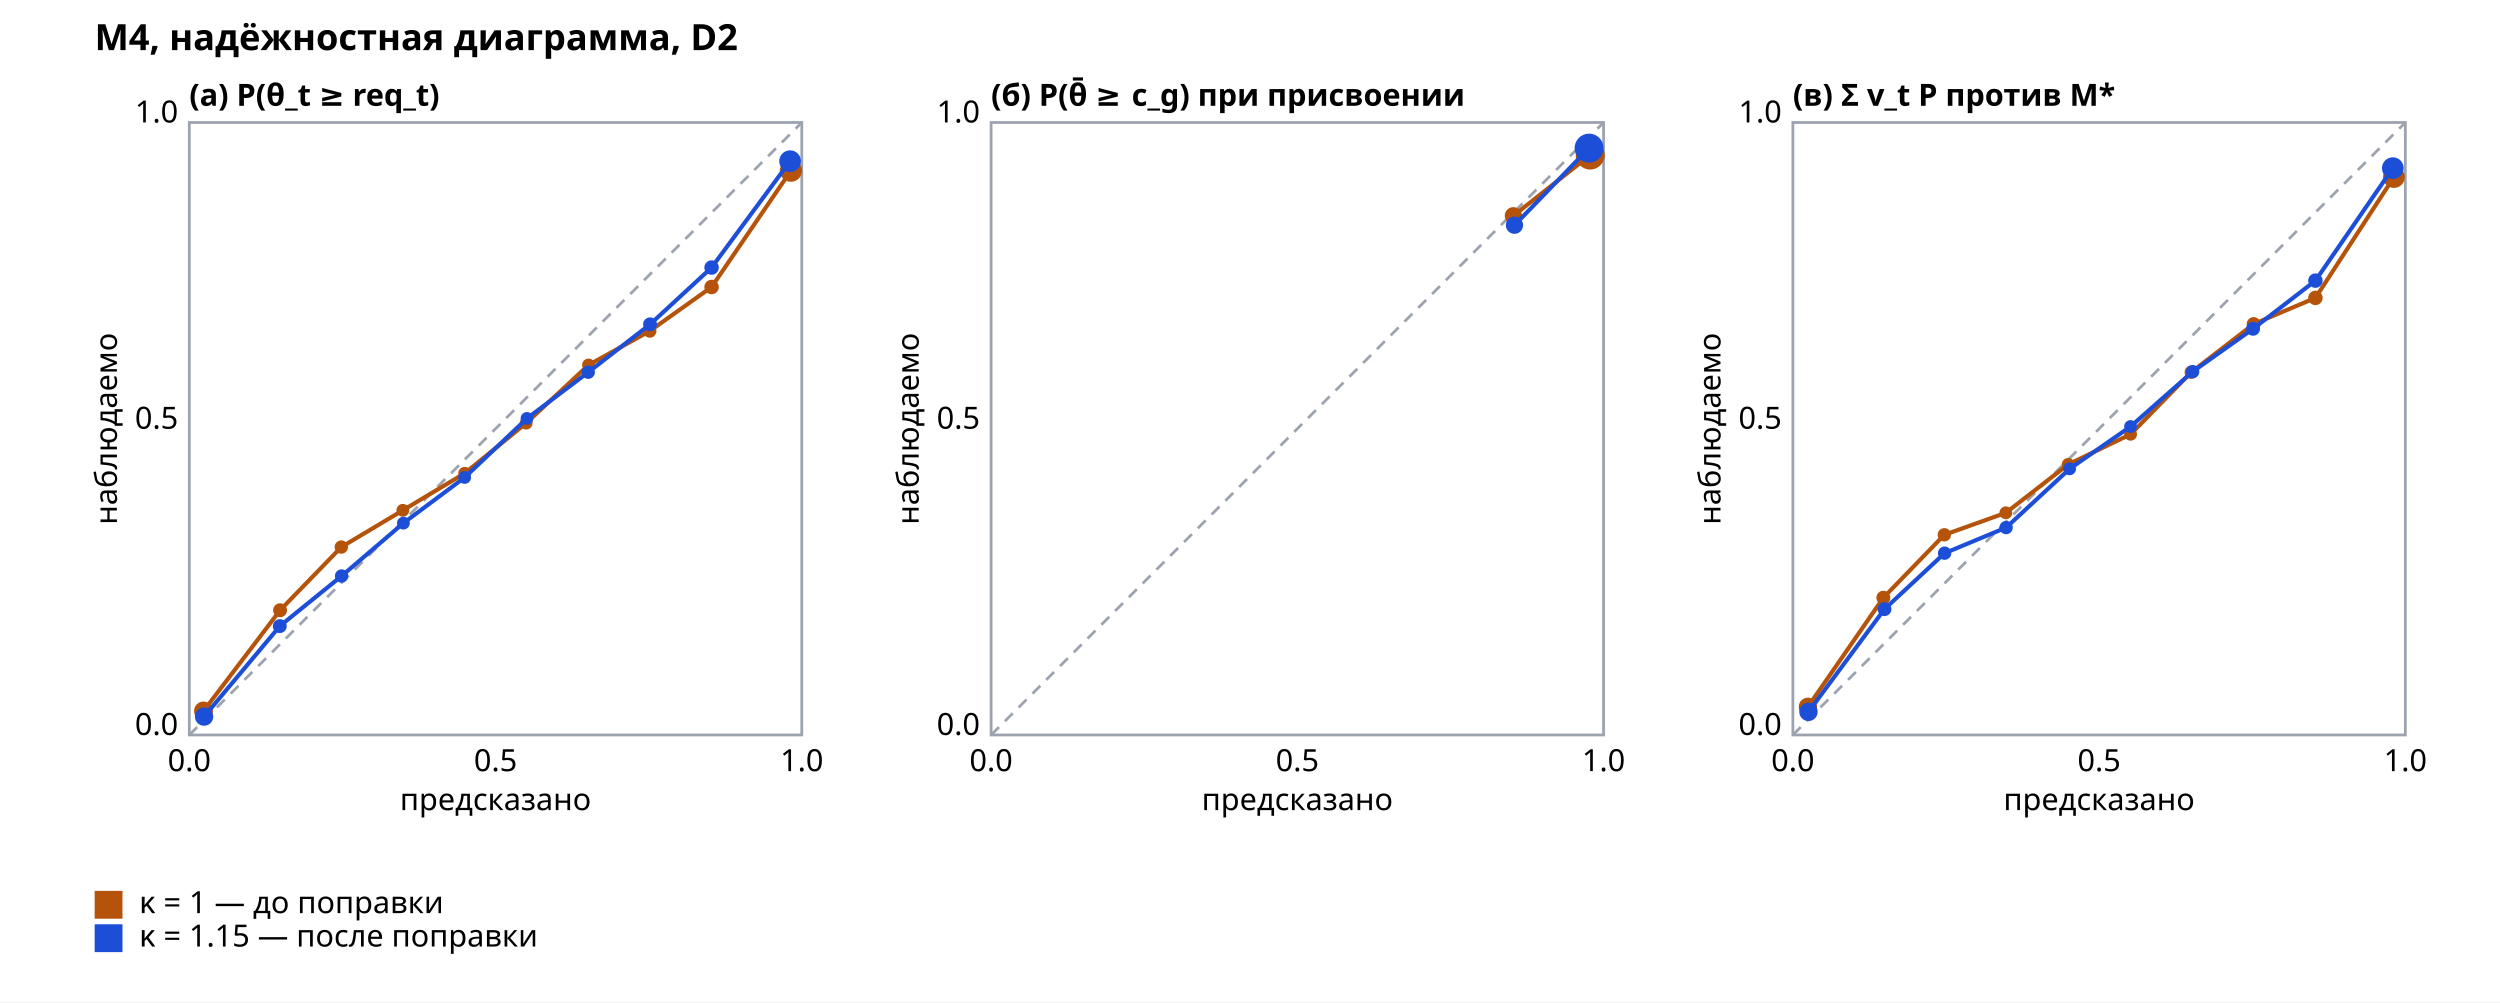
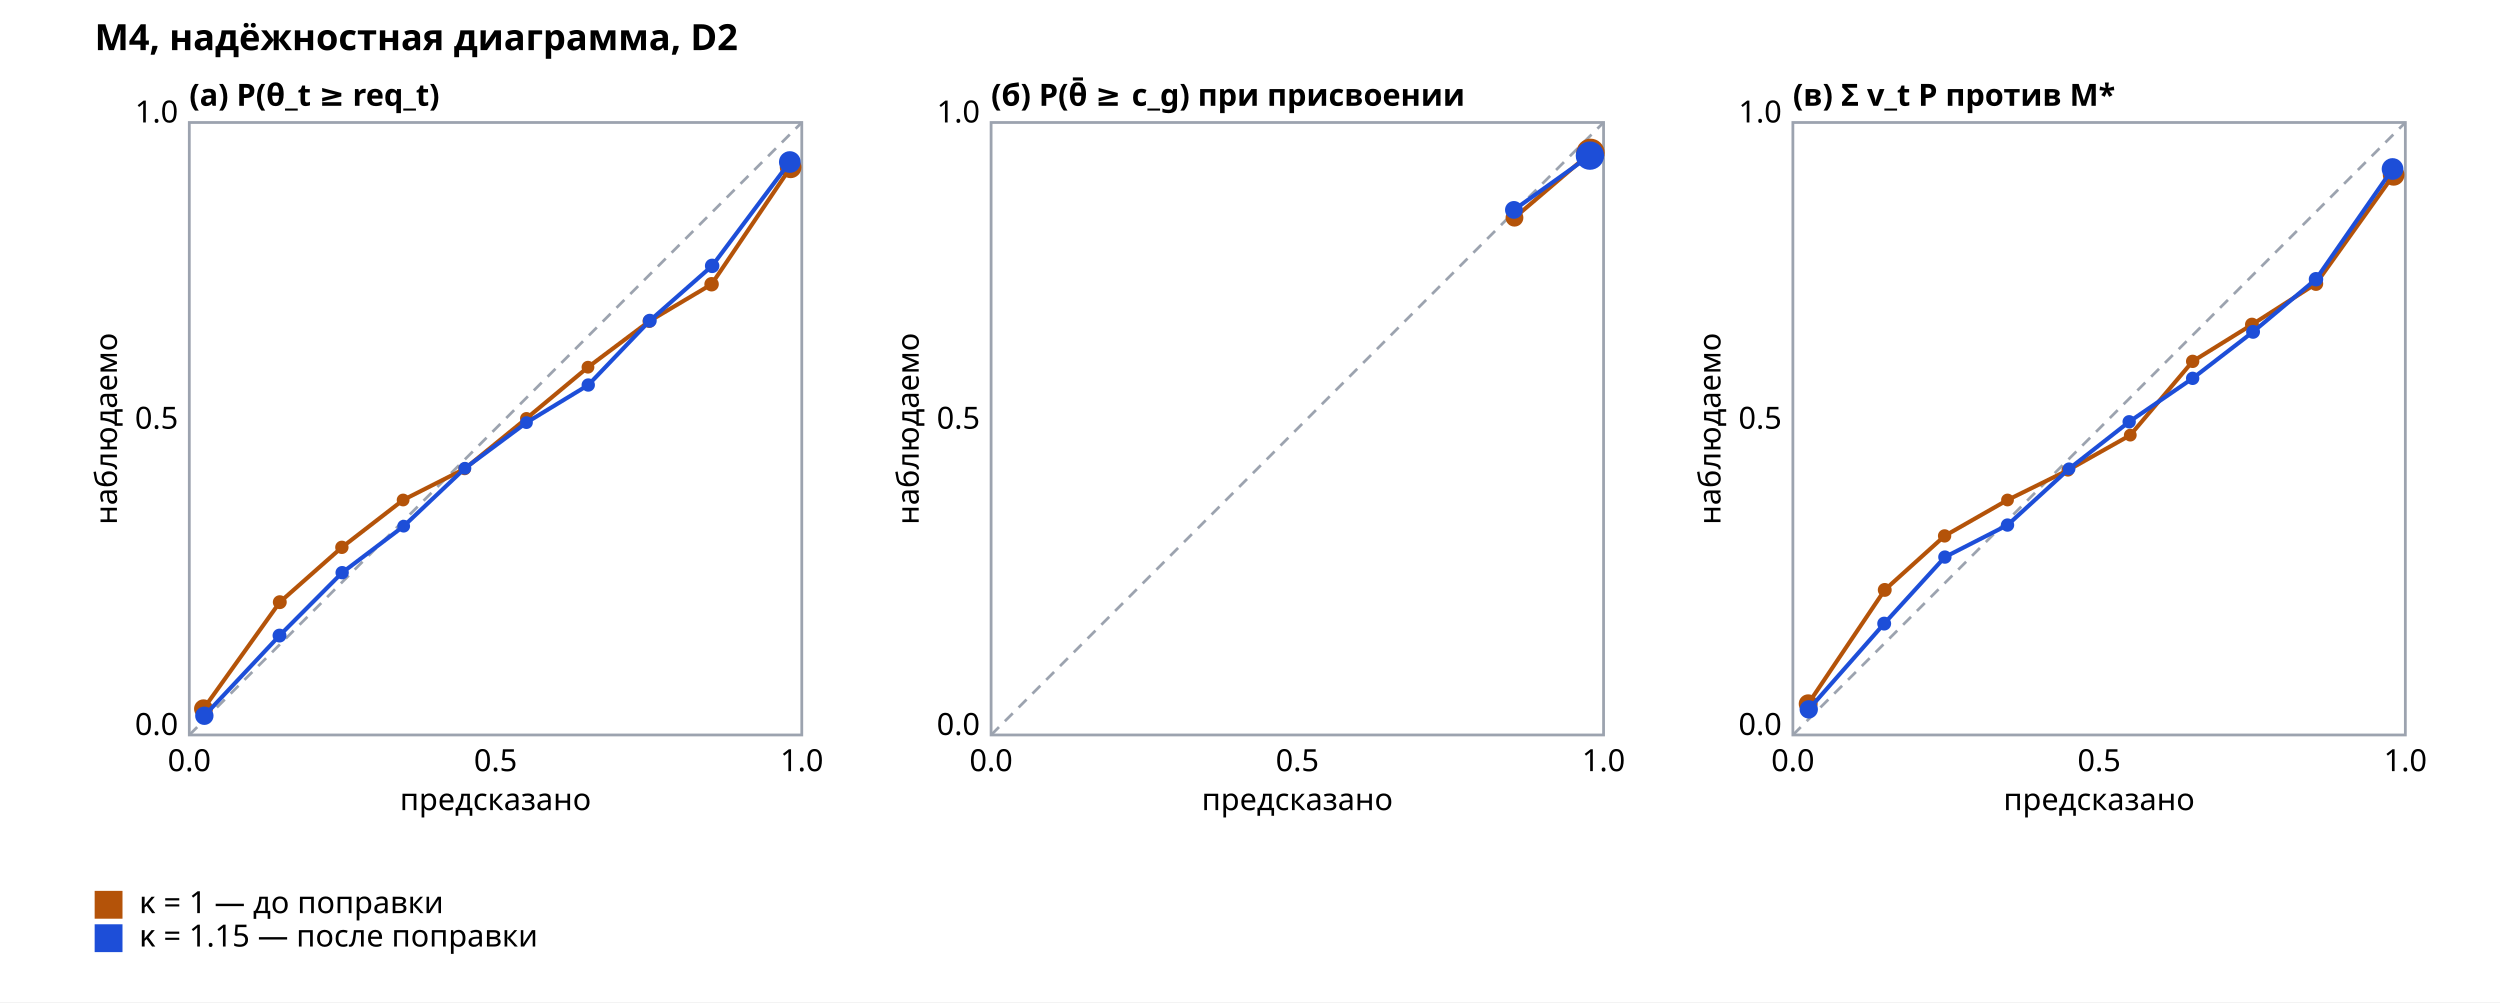
<svg xmlns="http://www.w3.org/2000/svg" width="898" height="360" viewBox="0 0 898 360" font-family="sans-serif" font-size="11">
  <rect width="898" height="360" fill="#ffffff" />
  <text x="34" y="18" font-size="13" font-weight="bold">M4, надёжностная диаграмма, D2</text>
  <text x="68" y="38" font-weight="bold">(а) P(θ_t ≥ req_t)</text>
  <rect x="68" y="44" width="220" height="220" fill="none" stroke="#9ca3af" />
  <text x="68.0" y="277.0" text-anchor="middle">0.0</text>
  <text x="64.0" y="264.0" text-anchor="end">0.0</text>
  <text x="178.0" y="277.0" text-anchor="middle">0.5</text>
  <text x="64.0" y="154.0" text-anchor="end">0.5</text>
  <text x="288.0" y="277.0" text-anchor="middle">1.0</text>
  <text x="64.0" y="44.0" text-anchor="end">1.0</text>
  <line x1="68.0" y1="264.0" x2="288.0" y2="44.0" stroke="#9ca3af" stroke-dasharray="4 3" />
  <text x="178.0" y="291.0" text-anchor="middle">предсказано</text>
  <text x="42.0" y="154.0" text-anchor="middle" transform="rotate(-90 42.0 154.0)">наблюдаемо</text>
-   <polyline fill="none" stroke="#b45309" stroke-width="1.5" points="73.1,255.4 100.6,219.2 122.6,196.5 144.7,183.3 166.9,170.0 189.0,152.0 211.4,131.1 233.4,118.9 255.6,103.1 284.1,61.3" />
-   <circle cx="73.1" cy="255.4" r="3.4" fill="#b45309" />
-   <circle cx="100.6" cy="219.2" r="2.5" fill="#b45309" />
-   <circle cx="122.6" cy="196.5" r="2.4" fill="#b45309" />
-   <circle cx="144.7" cy="183.3" r="2.3" fill="#b45309" />
-   <circle cx="166.9" cy="170.0" r="2.3" fill="#b45309" />
-   <circle cx="189.0" cy="152.0" r="2.3" fill="#b45309" />
-   <circle cx="211.4" cy="131.1" r="2.3" fill="#b45309" />
-   <circle cx="233.4" cy="118.9" r="2.4" fill="#b45309" />
-   <circle cx="255.6" cy="103.1" r="2.6" fill="#b45309" />
-   <circle cx="284.1" cy="61.3" r="4.0" fill="#b45309" />
-   <polyline fill="none" stroke="#1d4ed8" stroke-width="1.5" points="73.3,257.4 100.5,224.9 122.7,206.9 144.9,187.9 166.9,171.5 189.3,150.3 211.3,133.7 233.5,116.5 255.6,96.1 283.8,57.9" />
-   <circle cx="73.3" cy="257.4" r="3.3" fill="#1d4ed8" />
-   <circle cx="100.5" cy="224.9" r="2.5" fill="#1d4ed8" />
-   <circle cx="122.7" cy="206.9" r="2.4" fill="#1d4ed8" />
-   <circle cx="144.9" cy="187.9" r="2.3" fill="#1d4ed8" />
-   <circle cx="166.9" cy="171.5" r="2.3" fill="#1d4ed8" />
-   <circle cx="189.3" cy="150.3" r="2.3" fill="#1d4ed8" />
-   <circle cx="211.3" cy="133.7" r="2.4" fill="#1d4ed8" />
-   <circle cx="233.5" cy="116.5" r="2.5" fill="#1d4ed8" />
-   <circle cx="255.6" cy="96.1" r="2.6" fill="#1d4ed8" />
-   <circle cx="283.8" cy="57.9" r="3.9" fill="#1d4ed8" />
+   <polyline fill="none" stroke="#b45309" stroke-width="1.5" points="73.1,254.6 100.5,216.3 122.8,196.6 144.8,179.6 166.9,168.4 189.1,150.3 211.2,131.9 233.2,115.4 255.6,102.1 284.0,60.1" />
+   <circle cx="73.1" cy="254.6" r="3.4" fill="#b45309" />
+   <circle cx="100.5" cy="216.3" r="2.5" fill="#b45309" />
+   <circle cx="122.8" cy="196.6" r="2.4" fill="#b45309" />
+   <circle cx="144.8" cy="179.6" r="2.3" fill="#b45309" />
+   <circle cx="166.9" cy="168.4" r="2.3" fill="#b45309" />
+   <circle cx="189.1" cy="150.3" r="2.3" fill="#b45309" />
+   <circle cx="211.2" cy="131.9" r="2.3" fill="#b45309" />
+   <circle cx="233.2" cy="115.4" r="2.4" fill="#b45309" />
+   <circle cx="255.6" cy="102.1" r="2.6" fill="#b45309" />
+   <circle cx="284.0" cy="60.1" r="3.9" fill="#b45309" />
+   <polyline fill="none" stroke="#1d4ed8" stroke-width="1.5" points="73.4,257.1 100.4,228.3 122.9,205.7 145.0,189.0 167.0,168.2 189.1,151.8 211.3,138.3 233.4,115.2 255.8,95.5 283.7,58.2" />
+   <circle cx="73.4" cy="257.1" r="3.3" fill="#1d4ed8" />
+   <circle cx="100.4" cy="228.3" r="2.5" fill="#1d4ed8" />
+   <circle cx="122.9" cy="205.7" r="2.4" fill="#1d4ed8" />
+   <circle cx="145.0" cy="189.0" r="2.3" fill="#1d4ed8" />
+   <circle cx="167.0" cy="168.2" r="2.3" fill="#1d4ed8" />
+   <circle cx="189.1" cy="151.8" r="2.3" fill="#1d4ed8" />
+   <circle cx="211.3" cy="138.3" r="2.4" fill="#1d4ed8" />
+   <circle cx="233.4" cy="115.2" r="2.5" fill="#1d4ed8" />
+   <circle cx="255.8" cy="95.5" r="2.6" fill="#1d4ed8" />
+   <circle cx="283.7" cy="58.2" r="3.9" fill="#1d4ed8" />
  <text x="356" y="38" font-weight="bold">(б) P(θ̄ ≥ c_g) при присвоении</text>
  <rect x="356" y="44" width="220" height="220" fill="none" stroke="#9ca3af" />
  <text x="356.0" y="277.0" text-anchor="middle">0.0</text>
  <text x="352.0" y="264.0" text-anchor="end">0.0</text>
  <text x="466.0" y="277.0" text-anchor="middle">0.5</text>
  <text x="352.0" y="154.0" text-anchor="end">0.5</text>
  <text x="576.0" y="277.0" text-anchor="middle">1.0</text>
  <text x="352.0" y="44.0" text-anchor="end">1.0</text>
  <line x1="356.0" y1="264.0" x2="576.0" y2="44.0" stroke="#9ca3af" stroke-dasharray="4 3" />
  <text x="466.0" y="291.0" text-anchor="middle">предсказано</text>
  <text x="330.0" y="154.0" text-anchor="middle" transform="rotate(-90 330.0 154.0)">наблюдаемо</text>
-   <polyline fill="none" stroke="#b45309" stroke-width="1.5" points="543.6,77.5 571.2,55.7" />
-   <circle cx="543.6" cy="77.5" r="3.1" fill="#b45309" />
-   <circle cx="571.2" cy="55.7" r="5.2" fill="#b45309" />
-   <polyline fill="none" stroke="#1d4ed8" stroke-width="1.5" points="544.0,80.9 570.8,53.2" />
-   <circle cx="544.0" cy="80.9" r="3.1" fill="#1d4ed8" />
-   <circle cx="570.8" cy="53.2" r="5.2" fill="#1d4ed8" />
+   <polyline fill="none" stroke="#b45309" stroke-width="1.5" points="544.0,78.2 571.3,54.9" />
+   <circle cx="544.0" cy="78.2" r="3.2" fill="#b45309" />
+   <circle cx="571.3" cy="54.9" r="5.1" fill="#b45309" />
+   <polyline fill="none" stroke="#1d4ed8" stroke-width="1.5" points="543.8,75.4 571.1,55.9" />
+   <circle cx="543.8" cy="75.4" r="3.2" fill="#1d4ed8" />
+   <circle cx="571.1" cy="55.9" r="5.1" fill="#1d4ed8" />
  <text x="644" y="38" font-weight="bold">(в) Σ v_t P против M*</text>
  <rect x="644" y="44" width="220" height="220" fill="none" stroke="#9ca3af" />
  <text x="644.0" y="277.0" text-anchor="middle">0.0</text>
  <text x="640.0" y="264.0" text-anchor="end">0.0</text>
  <text x="754.0" y="277.0" text-anchor="middle">0.5</text>
  <text x="640.0" y="154.0" text-anchor="end">0.5</text>
  <text x="864.0" y="277.0" text-anchor="middle">1.0</text>
  <text x="640.0" y="44.0" text-anchor="end">1.0</text>
  <line x1="644.0" y1="264.0" x2="864.0" y2="44.0" stroke="#9ca3af" stroke-dasharray="4 3" />
  <text x="754.0" y="291.0" text-anchor="middle">предсказано</text>
  <text x="618.0" y="154.0" text-anchor="middle" transform="rotate(-90 618.0 154.0)">наблюдаемо</text>
-   <polyline fill="none" stroke="#b45309" stroke-width="1.5" points="649.4,253.9 676.5,214.7 698.4,192.1 720.5,184.2 742.9,166.8 765.3,156.0 787.1,133.7 809.5,116.4 831.7,107.0 859.9,63.6" />
-   <circle cx="649.4" cy="253.9" r="3.3" fill="#b45309" />
-   <circle cx="676.5" cy="214.7" r="2.5" fill="#b45309" />
-   <circle cx="698.4" cy="192.1" r="2.4" fill="#b45309" />
-   <circle cx="720.5" cy="184.2" r="2.3" fill="#b45309" />
-   <circle cx="742.9" cy="166.8" r="2.3" fill="#b45309" />
-   <circle cx="765.3" cy="156.0" r="2.3" fill="#b45309" />
-   <circle cx="787.1" cy="133.7" r="2.4" fill="#b45309" />
-   <circle cx="809.5" cy="116.4" r="2.5" fill="#b45309" />
-   <circle cx="831.7" cy="107.0" r="2.6" fill="#b45309" />
-   <circle cx="859.9" cy="63.6" r="3.9" fill="#b45309" />
-   <polyline fill="none" stroke="#1d4ed8" stroke-width="1.5" points="649.6,255.7 676.9,218.8 698.5,198.7 720.6,189.5 743.4,168.4 765.3,153.2 787.6,133.5 809.3,118.1 831.7,100.8 859.5,60.4" />
-   <circle cx="649.6" cy="255.7" r="3.3" fill="#1d4ed8" />
-   <circle cx="676.9" cy="218.8" r="2.5" fill="#1d4ed8" />
-   <circle cx="698.5" cy="198.7" r="2.4" fill="#1d4ed8" />
-   <circle cx="720.6" cy="189.5" r="2.4" fill="#1d4ed8" />
-   <circle cx="743.4" cy="168.4" r="2.3" fill="#1d4ed8" />
-   <circle cx="765.3" cy="153.2" r="2.3" fill="#1d4ed8" />
-   <circle cx="787.6" cy="133.5" r="2.4" fill="#1d4ed8" />
-   <circle cx="809.3" cy="118.1" r="2.5" fill="#1d4ed8" />
-   <circle cx="831.7" cy="100.8" r="2.6" fill="#1d4ed8" />
-   <circle cx="859.5" cy="60.4" r="3.9" fill="#1d4ed8" />
+   <polyline fill="none" stroke="#b45309" stroke-width="1.5" points="649.5,252.8 677.0,211.9 698.5,192.5 721.1,179.6 742.8,168.9 765.2,156.3 787.6,129.8 808.9,116.6 831.9,101.9 859.8,62.8" />
+   <circle cx="649.5" cy="252.8" r="3.4" fill="#b45309" />
+   <circle cx="677.0" cy="211.9" r="2.5" fill="#b45309" />
+   <circle cx="698.5" cy="192.5" r="2.4" fill="#b45309" />
+   <circle cx="721.1" cy="179.6" r="2.3" fill="#b45309" />
+   <circle cx="742.8" cy="168.9" r="2.3" fill="#b45309" />
+   <circle cx="765.2" cy="156.3" r="2.3" fill="#b45309" />
+   <circle cx="787.6" cy="129.8" r="2.4" fill="#b45309" />
+   <circle cx="808.9" cy="116.6" r="2.5" fill="#b45309" />
+   <circle cx="831.9" cy="101.9" r="2.6" fill="#b45309" />
+   <circle cx="859.8" cy="62.8" r="3.9" fill="#b45309" />
+   <polyline fill="none" stroke="#1d4ed8" stroke-width="1.5" points="649.7,254.8 676.8,224.0 698.6,200.1 721.1,188.6 743.2,168.4 764.8,151.5 787.6,135.9 809.3,119.2 831.9,100.3 859.4,60.7" />
+   <circle cx="649.7" cy="254.8" r="3.3" fill="#1d4ed8" />
+   <circle cx="676.8" cy="224.0" r="2.5" fill="#1d4ed8" />
+   <circle cx="698.6" cy="200.1" r="2.4" fill="#1d4ed8" />
+   <circle cx="721.1" cy="188.6" r="2.4" fill="#1d4ed8" />
+   <circle cx="743.2" cy="168.4" r="2.3" fill="#1d4ed8" />
+   <circle cx="764.8" cy="151.5" r="2.4" fill="#1d4ed8" />
+   <circle cx="787.6" cy="135.9" r="2.4" fill="#1d4ed8" />
+   <circle cx="809.3" cy="119.2" r="2.5" fill="#1d4ed8" />
+   <circle cx="831.9" cy="100.3" r="2.6" fill="#1d4ed8" />
+   <circle cx="859.4" cy="60.7" r="3.9" fill="#1d4ed8" />
  <rect x="34" y="320" width="10" height="10" fill="#b45309" />
  <text x="50" y="328">κ = 1 — до поправки</text>
  <rect x="34" y="332" width="10" height="10" fill="#1d4ed8" />
  <text x="50" y="340">κ = 1.15 — после поправки</text>
</svg>
